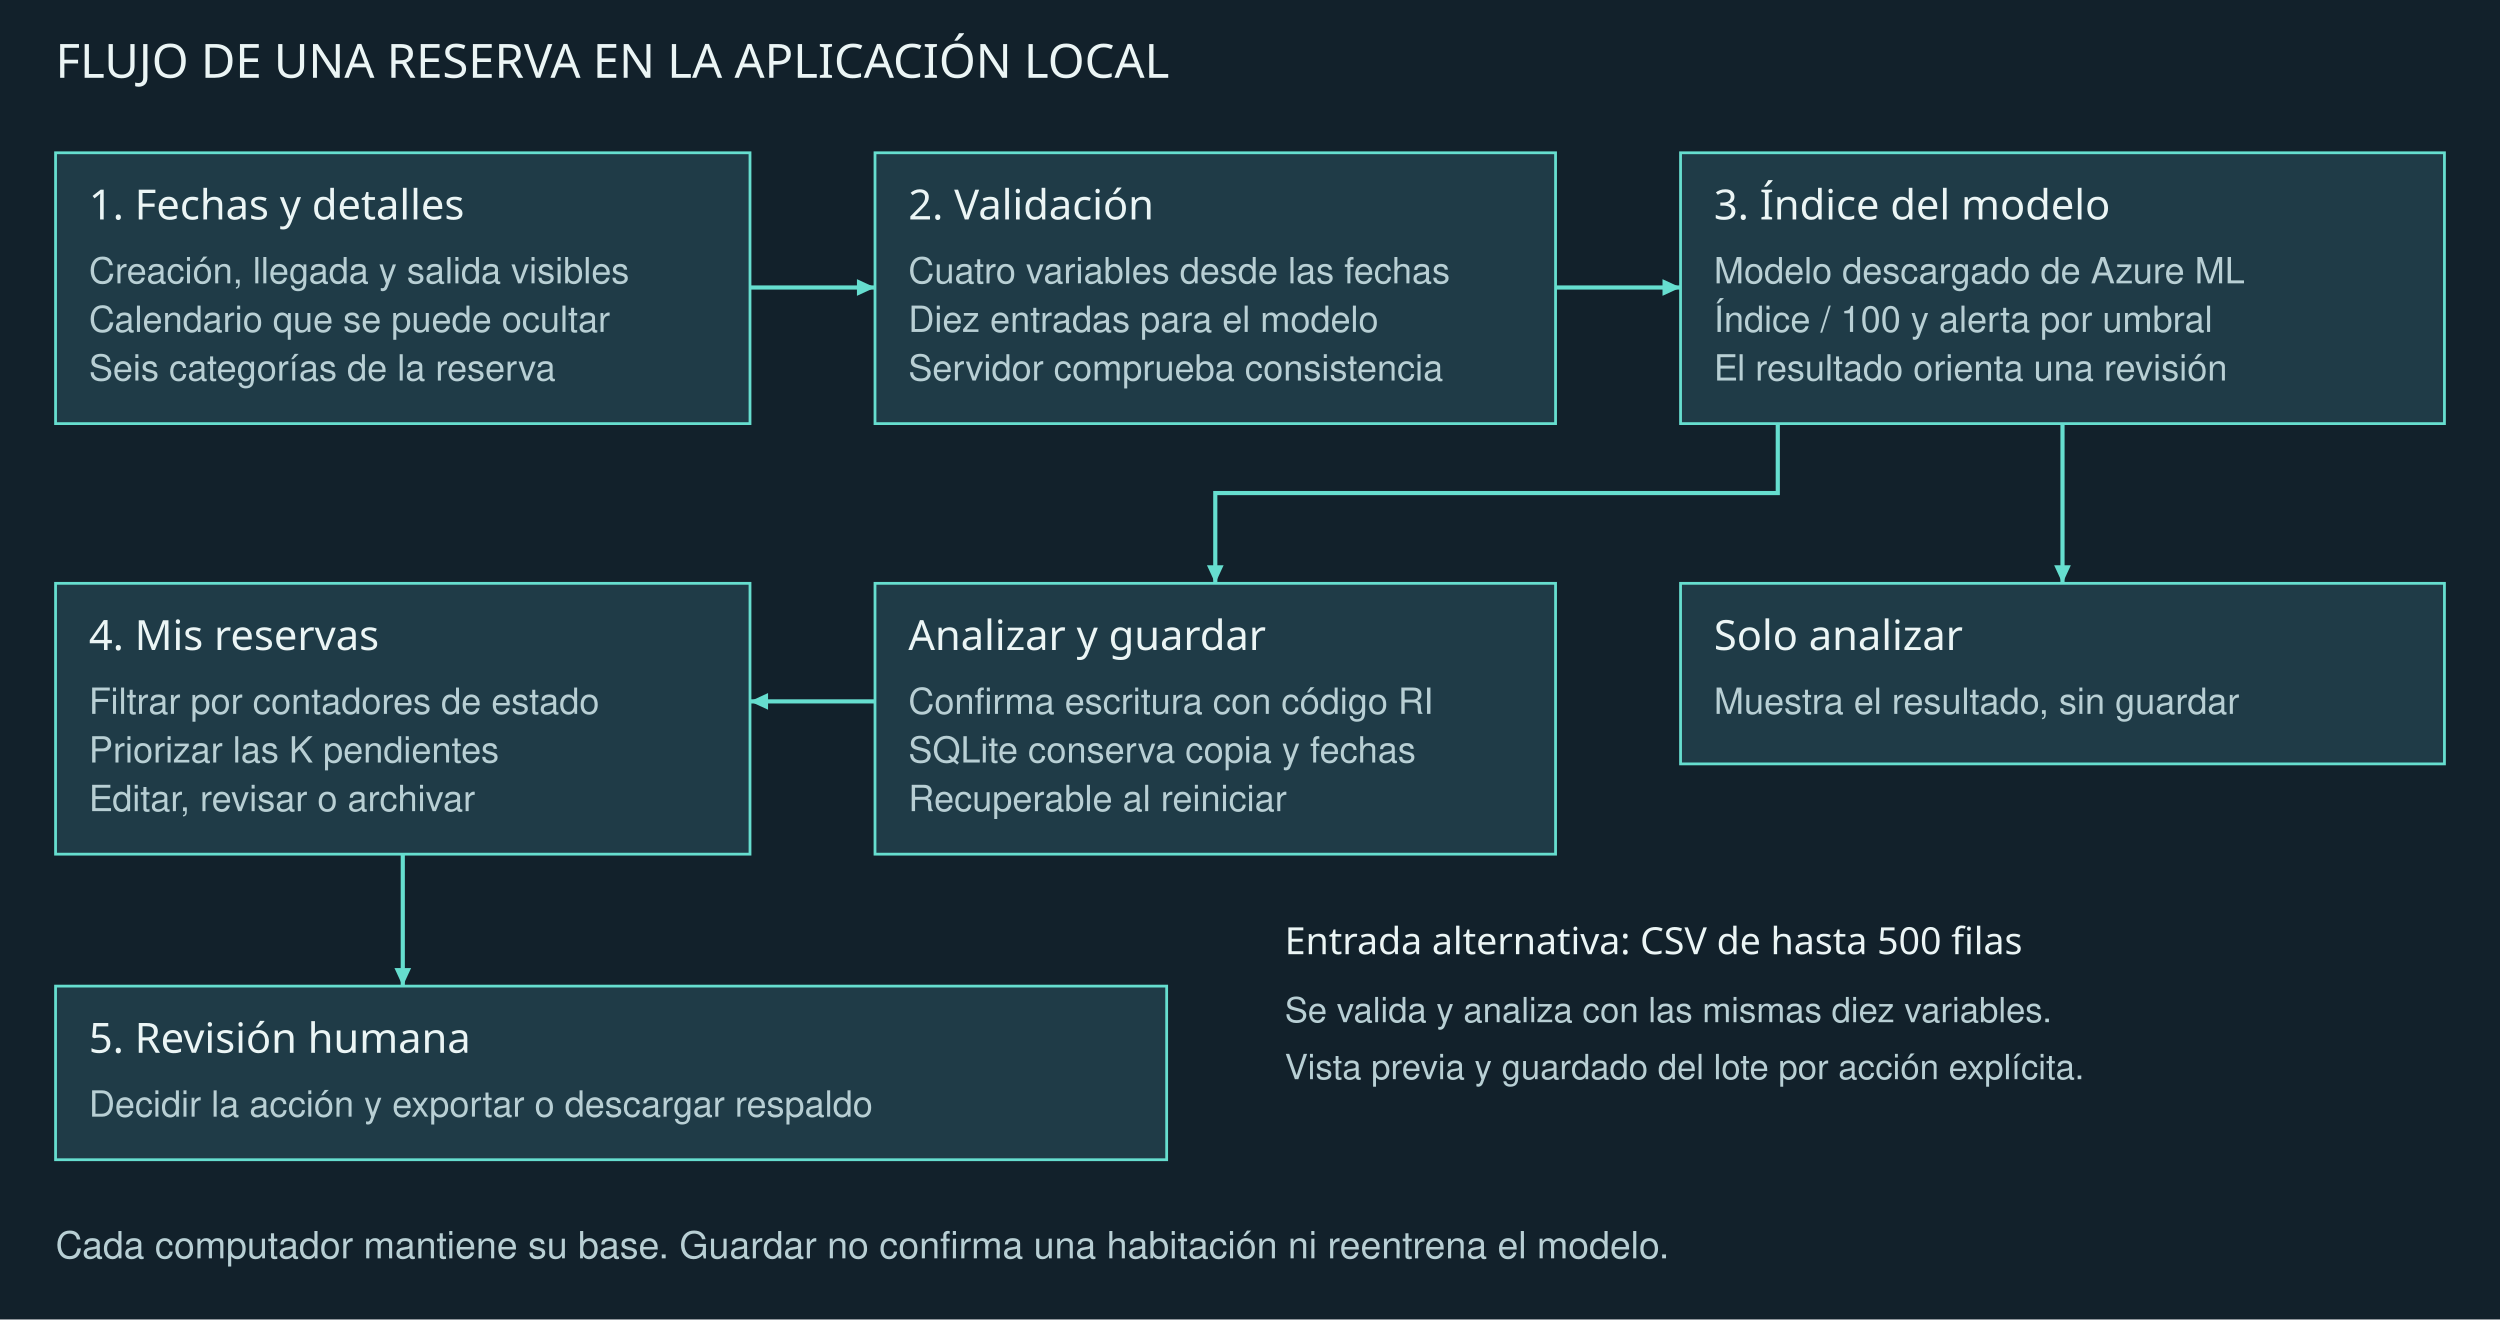
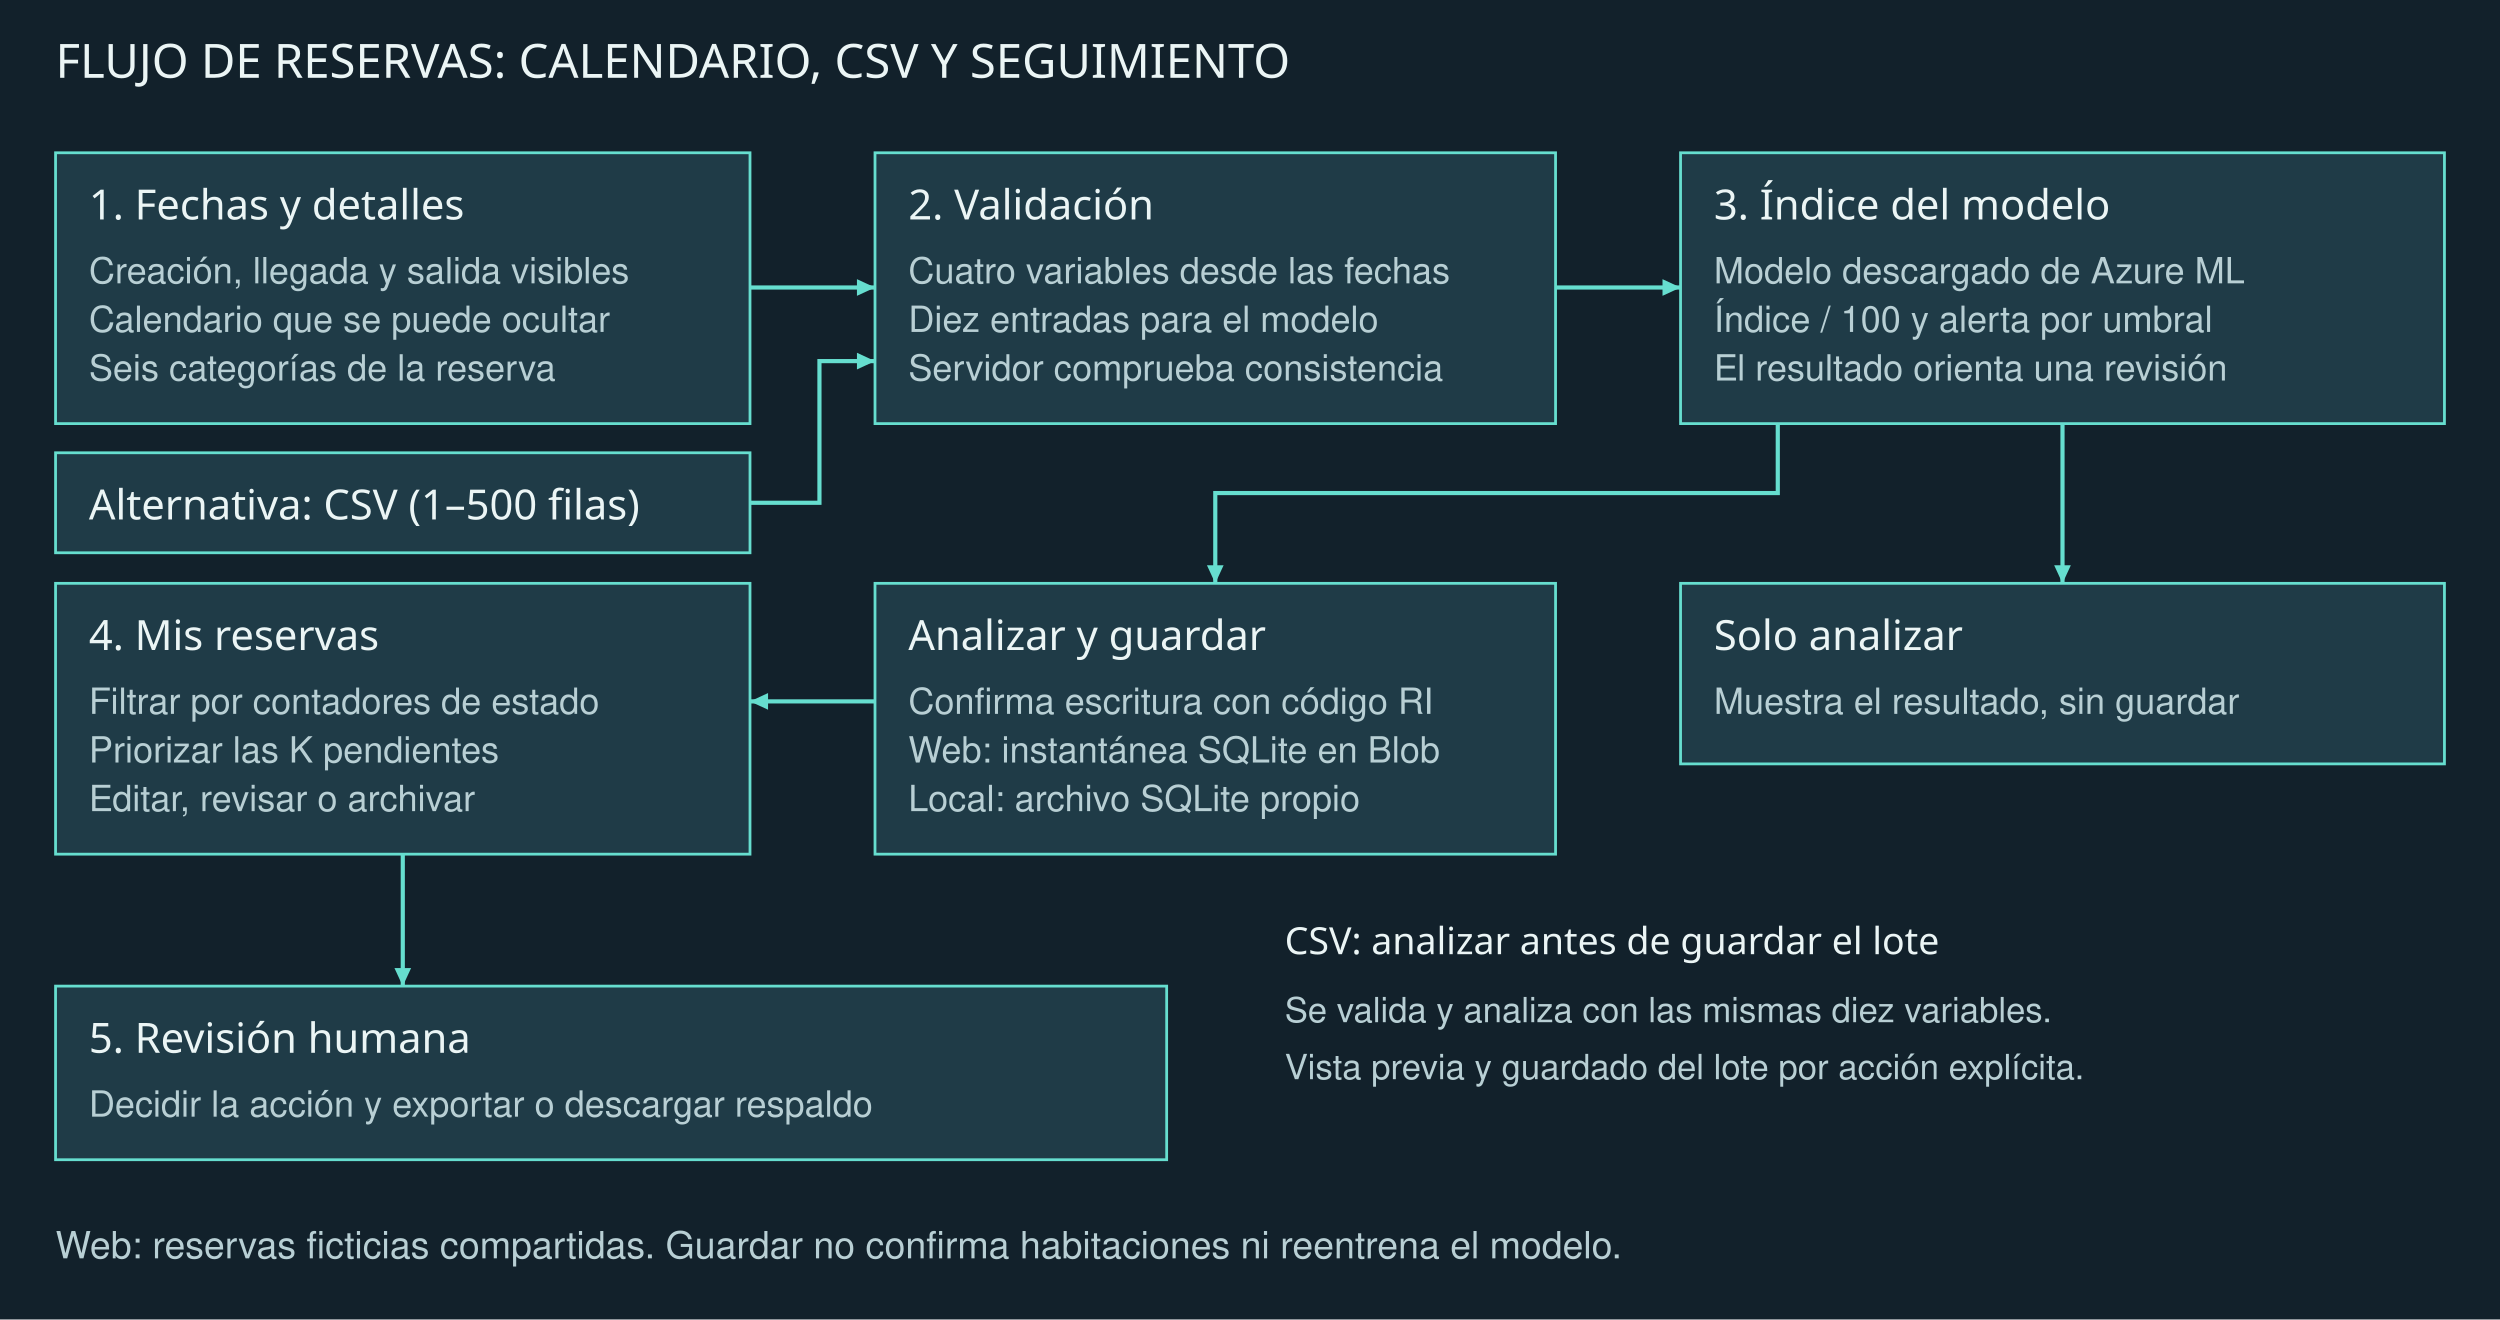
<svg xmlns="http://www.w3.org/2000/svg" width="1800" height="950" preserveAspectRatio="xMinYMin meet" viewBox="0 0 1800 950" version="1.0" fill-rule="evenodd">
  <clipPath id="clip">
    <rect x="0" y="0" width="1800" height="950" />
  </clipPath>
  <g id="group" transform="scale(1,-1) translate(0,-950)" style="clip-path: url(#clip)">
    <g transform="">
      <rect x="0" y="0" width="1800" height="950" style="stroke: none; stroke-linecap: butt; stroke-width: 1; fill: rgb(7%,13%,17%); fill-rule: evenodd;" />
-       <text x="40" y="894" style="font-family: Helvetica-Bold; font-size: 34px;fill: rgb(92%,96%,96%); stroke:none;" transform="translate(0,1788) scale(1,-1)">FLUJO DE UNA RESERVA EN LA APLICACIÓN LOCAL</text>
+       <text x="40" y="894" style="font-family: Helvetica-Bold; font-size: 34px;fill: rgb(92%,96%,96%); stroke:none;" transform="translate(0,1788) scale(1,-1)">FLUJO DE RESERVAS: CALENDARIO, CSV Y SEGUIMIENTO</text>
      <rect x="40" y="645" width="500" height="195" rx="14" ry="0" style="stroke: rgb(40%,87%,81%); stroke-linecap: butt; stroke-width: 2; fill: rgb(12%,23%,28%); fill-rule: evenodd;" />
      <text x="64" y="792" style="font-family: Helvetica-Bold; font-size: 30px;fill: rgb(92%,96%,96%); stroke:none;" transform="translate(0,1584) scale(1,-1)">1. Fechas y detalles</text>
      <text x="64" y="746" style="font-family: Helvetica; font-size: 26px;fill: rgb(72%,81%,83%); stroke:none;" transform="translate(0,1492) scale(1,-1)">Creación, llegada y salida visibles</text>
      <text x="64" y="711" style="font-family: Helvetica; font-size: 26px;fill: rgb(72%,81%,83%); stroke:none;" transform="translate(0,1422) scale(1,-1)">Calendario que se puede ocultar</text>
      <text x="64" y="676" style="font-family: Helvetica; font-size: 26px;fill: rgb(72%,81%,83%); stroke:none;" transform="translate(0,1352) scale(1,-1)">Seis categorías de la reserva</text>
      <rect x="630" y="645" width="490" height="195" rx="14" ry="0" style="stroke: rgb(40%,87%,81%); stroke-linecap: butt; stroke-width: 2; fill: rgb(12%,23%,28%); fill-rule: evenodd;" />
      <text x="654" y="792" style="font-family: Helvetica-Bold; font-size: 30px;fill: rgb(92%,96%,96%); stroke:none;" transform="translate(0,1584) scale(1,-1)">2. Validación</text>
      <text x="654" y="746" style="font-family: Helvetica; font-size: 26px;fill: rgb(72%,81%,83%); stroke:none;" transform="translate(0,1492) scale(1,-1)">Cuatro variables desde las fechas</text>
      <text x="654" y="711" style="font-family: Helvetica; font-size: 26px;fill: rgb(72%,81%,83%); stroke:none;" transform="translate(0,1422) scale(1,-1)">Diez entradas para el modelo</text>
      <text x="654" y="676" style="font-family: Helvetica; font-size: 26px;fill: rgb(72%,81%,83%); stroke:none;" transform="translate(0,1352) scale(1,-1)">Servidor comprueba consistencia</text>
      <rect x="1210" y="645" width="550" height="195" rx="14" ry="0" style="stroke: rgb(40%,87%,81%); stroke-linecap: butt; stroke-width: 2; fill: rgb(12%,23%,28%); fill-rule: evenodd;" />
      <text x="1234" y="792" style="font-family: Helvetica-Bold; font-size: 30px;fill: rgb(92%,96%,96%); stroke:none;" transform="translate(0,1584) scale(1,-1)">3. Índice del modelo</text>
      <text x="1234" y="746" style="font-family: Helvetica; font-size: 26px;fill: rgb(72%,81%,83%); stroke:none;" transform="translate(0,1492) scale(1,-1)">Modelo descargado de Azure ML</text>
      <text x="1234" y="711" style="font-family: Helvetica; font-size: 26px;fill: rgb(72%,81%,83%); stroke:none;" transform="translate(0,1422) scale(1,-1)">Índice / 100 y alerta por umbral</text>
      <text x="1234" y="676" style="font-family: Helvetica; font-size: 26px;fill: rgb(72%,81%,83%); stroke:none;" transform="translate(0,1352) scale(1,-1)">El resultado orienta una revisión</text>
      <polyline points="540 743, 630 743" style="stroke: rgb(40%,87%,81%); stroke-linecap: butt; stroke-width: 3; fill: None; fill-rule: evenodd;" />
      <polygon points="630 743, 617 737, 617 749" style="stroke: none; stroke-linecap: butt; stroke-width: 1; fill: rgb(40%,87%,81%); fill-rule: evenodd;" />
      <polyline points="1120 743, 1210 743" style="stroke: rgb(40%,87%,81%); stroke-linecap: butt; stroke-width: 3; fill: None; fill-rule: evenodd;" />
      <polygon points="1210 743, 1197 737, 1197 749" style="stroke: none; stroke-linecap: butt; stroke-width: 1; fill: rgb(40%,87%,81%); fill-rule: evenodd;" />
+       <rect x="40" y="552" width="500" height="72" rx="14" ry="0" style="stroke: rgb(40%,87%,81%); stroke-linecap: butt; stroke-width: 2; fill: rgb(12%,23%,28%); fill-rule: evenodd;" />
+       <text x="64" y="576" style="font-family: Helvetica-Bold; font-size: 30px;fill: rgb(92%,96%,96%); stroke:none;" transform="translate(0,1152) scale(1,-1)">Alternativa: CSV (1–500 filas)</text>
+       <polyline points="540 588, 590 588, 590 690, 630 690" style="stroke: rgb(40%,87%,81%); stroke-linecap: butt; stroke-width: 3; fill: None; fill-rule: evenodd;" />
+       <polygon points="630 690, 617 684, 617 696" style="stroke: none; stroke-linecap: butt; stroke-width: 1; fill: rgb(40%,87%,81%); fill-rule: evenodd;" />
      <rect x="1210" y="400" width="550" height="130" rx="14" ry="0" style="stroke: rgb(40%,87%,81%); stroke-linecap: butt; stroke-width: 2; fill: rgb(12%,23%,28%); fill-rule: evenodd;" />
      <text x="1234" y="482" style="font-family: Helvetica-Bold; font-size: 30px;fill: rgb(92%,96%,96%); stroke:none;" transform="translate(0,964) scale(1,-1)">Solo analizar</text>
      <text x="1234" y="436" style="font-family: Helvetica; font-size: 26px;fill: rgb(72%,81%,83%); stroke:none;" transform="translate(0,872) scale(1,-1)">Muestra el resultado, sin guardar</text>
      <polyline points="1485 645, 1485 530" style="stroke: rgb(40%,87%,81%); stroke-linecap: butt; stroke-width: 3; fill: None; fill-rule: evenodd;" />
      <polygon points="1485 530, 1479 543, 1491 543" style="stroke: none; stroke-linecap: butt; stroke-width: 1; fill: rgb(40%,87%,81%); fill-rule: evenodd;" />
      <rect x="630" y="335" width="490" height="195" rx="14" ry="0" style="stroke: rgb(40%,87%,81%); stroke-linecap: butt; stroke-width: 2; fill: rgb(12%,23%,28%); fill-rule: evenodd;" />
      <text x="654" y="482" style="font-family: Helvetica-Bold; font-size: 30px;fill: rgb(92%,96%,96%); stroke:none;" transform="translate(0,964) scale(1,-1)">Analizar y guardar</text>
      <text x="654" y="436" style="font-family: Helvetica; font-size: 26px;fill: rgb(72%,81%,83%); stroke:none;" transform="translate(0,872) scale(1,-1)">Confirma escritura con código RI</text>
-       <text x="654" y="401" style="font-family: Helvetica; font-size: 26px;fill: rgb(72%,81%,83%); stroke:none;" transform="translate(0,802) scale(1,-1)">SQLite conserva copia y fechas</text>
-       <text x="654" y="366" style="font-family: Helvetica; font-size: 26px;fill: rgb(72%,81%,83%); stroke:none;" transform="translate(0,732) scale(1,-1)">Recuperable al reiniciar</text>
+       <text x="654" y="401" style="font-family: Helvetica; font-size: 26px;fill: rgb(72%,81%,83%); stroke:none;" transform="translate(0,802) scale(1,-1)">Web: instantánea SQLite en Blob</text>
+       <text x="654" y="366" style="font-family: Helvetica; font-size: 26px;fill: rgb(72%,81%,83%); stroke:none;" transform="translate(0,732) scale(1,-1)">Local: archivo SQLite propio</text>
      <polyline points="1280 645, 1280 595, 875 595, 875 530" style="stroke: rgb(40%,87%,81%); stroke-linecap: butt; stroke-width: 3; fill: None; fill-rule: evenodd;" />
      <polygon points="875 530, 869 543, 881 543" style="stroke: none; stroke-linecap: butt; stroke-width: 1; fill: rgb(40%,87%,81%); fill-rule: evenodd;" />
      <rect x="40" y="335" width="500" height="195" rx="14" ry="0" style="stroke: rgb(40%,87%,81%); stroke-linecap: butt; stroke-width: 2; fill: rgb(12%,23%,28%); fill-rule: evenodd;" />
      <text x="64" y="482" style="font-family: Helvetica-Bold; font-size: 30px;fill: rgb(92%,96%,96%); stroke:none;" transform="translate(0,964) scale(1,-1)">4. Mis reservas</text>
      <text x="64" y="436" style="font-family: Helvetica; font-size: 26px;fill: rgb(72%,81%,83%); stroke:none;" transform="translate(0,872) scale(1,-1)">Filtrar por contadores de estado</text>
      <text x="64" y="401" style="font-family: Helvetica; font-size: 26px;fill: rgb(72%,81%,83%); stroke:none;" transform="translate(0,802) scale(1,-1)">Priorizar las K pendientes</text>
      <text x="64" y="366" style="font-family: Helvetica; font-size: 26px;fill: rgb(72%,81%,83%); stroke:none;" transform="translate(0,732) scale(1,-1)">Editar, revisar o archivar</text>
      <polyline points="630 445, 540 445" style="stroke: rgb(40%,87%,81%); stroke-linecap: butt; stroke-width: 3; fill: None; fill-rule: evenodd;" />
      <polygon points="540 445, 553 451, 553 439" style="stroke: none; stroke-linecap: butt; stroke-width: 1; fill: rgb(40%,87%,81%); fill-rule: evenodd;" />
      <rect x="40" y="115" width="800" height="125" rx="14" ry="0" style="stroke: rgb(40%,87%,81%); stroke-linecap: butt; stroke-width: 2; fill: rgb(12%,23%,28%); fill-rule: evenodd;" />
      <text x="64" y="192" style="font-family: Helvetica-Bold; font-size: 30px;fill: rgb(92%,96%,96%); stroke:none;" transform="translate(0,384) scale(1,-1)">5. Revisión humana</text>
      <text x="64" y="146" style="font-family: Helvetica; font-size: 26px;fill: rgb(72%,81%,83%); stroke:none;" transform="translate(0,292) scale(1,-1)">Decidir la acción y exportar o descargar respaldo</text>
      <polyline points="290 335, 290 240" style="stroke: rgb(40%,87%,81%); stroke-linecap: butt; stroke-width: 3; fill: None; fill-rule: evenodd;" />
      <polygon points="290 240, 284 253, 296 253" style="stroke: none; stroke-linecap: butt; stroke-width: 1; fill: rgb(40%,87%,81%); fill-rule: evenodd;" />
-       <text x="925" y="263" style="font-family: Helvetica-Bold; font-size: 27px;fill: rgb(92%,96%,96%); stroke:none;" transform="translate(0,526) scale(1,-1)">Entrada alternativa: CSV de hasta 500 filas</text>
+       <text x="925" y="263" style="font-family: Helvetica-Bold; font-size: 27px;fill: rgb(92%,96%,96%); stroke:none;" transform="translate(0,526) scale(1,-1)">CSV: analizar antes de guardar el lote</text>
      <text x="925" y="214" style="font-family: Helvetica; font-size: 25px;fill: rgb(72%,81%,83%); stroke:none;" transform="translate(0,428) scale(1,-1)">Se valida y analiza con las mismas diez variables.</text>
      <text x="925" y="173" style="font-family: Helvetica; font-size: 25px;fill: rgb(72%,81%,83%); stroke:none;" transform="translate(0,346) scale(1,-1)">Vista previa y guardado del lote por acción explícita.</text>
-       <text x="40" y="44" style="font-family: Helvetica; font-size: 27px;fill: rgb(72%,81%,83%); stroke:none;" transform="translate(0,88) scale(1,-1)">Cada computador mantiene su base. Guardar no confirma una habitación ni reentrena el modelo.</text>
+       <text x="40" y="44" style="font-family: Helvetica; font-size: 27px;fill: rgb(72%,81%,83%); stroke:none;" transform="translate(0,88) scale(1,-1)">Web: reservas ficticias compartidas. Guardar no confirma habitaciones ni reentrena el modelo.</text>
    </g>
  </g>
</svg>
